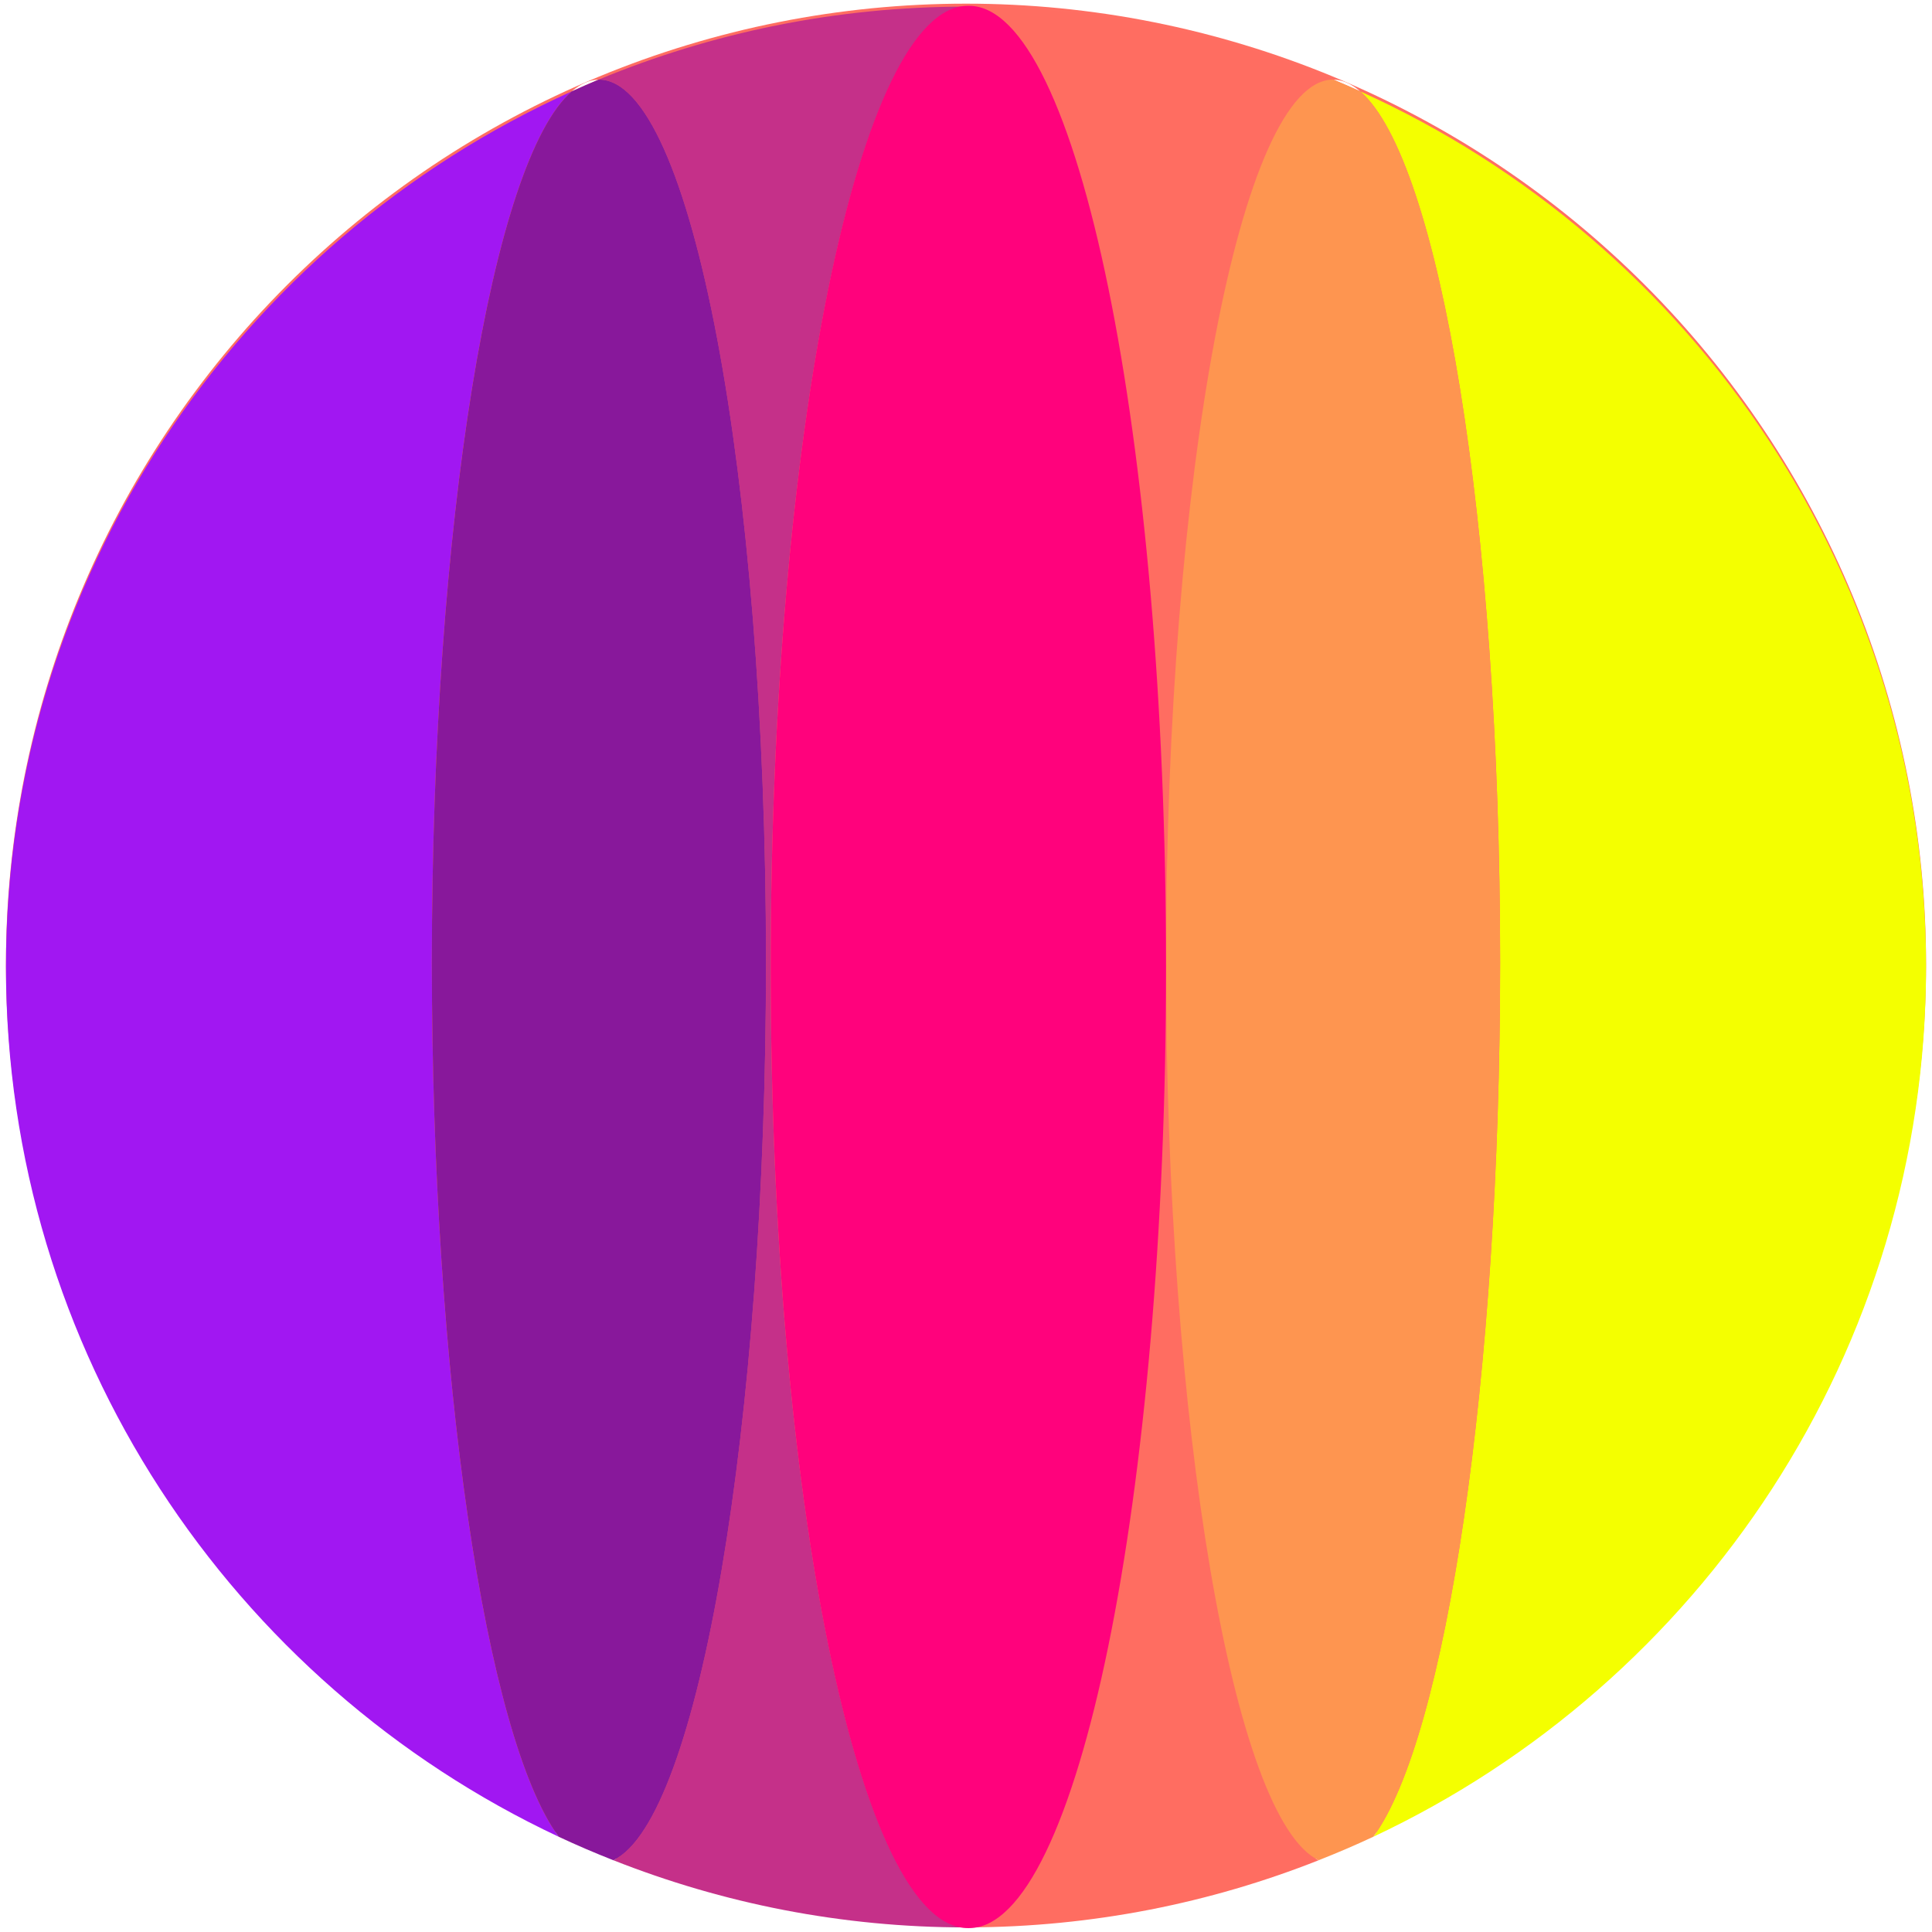
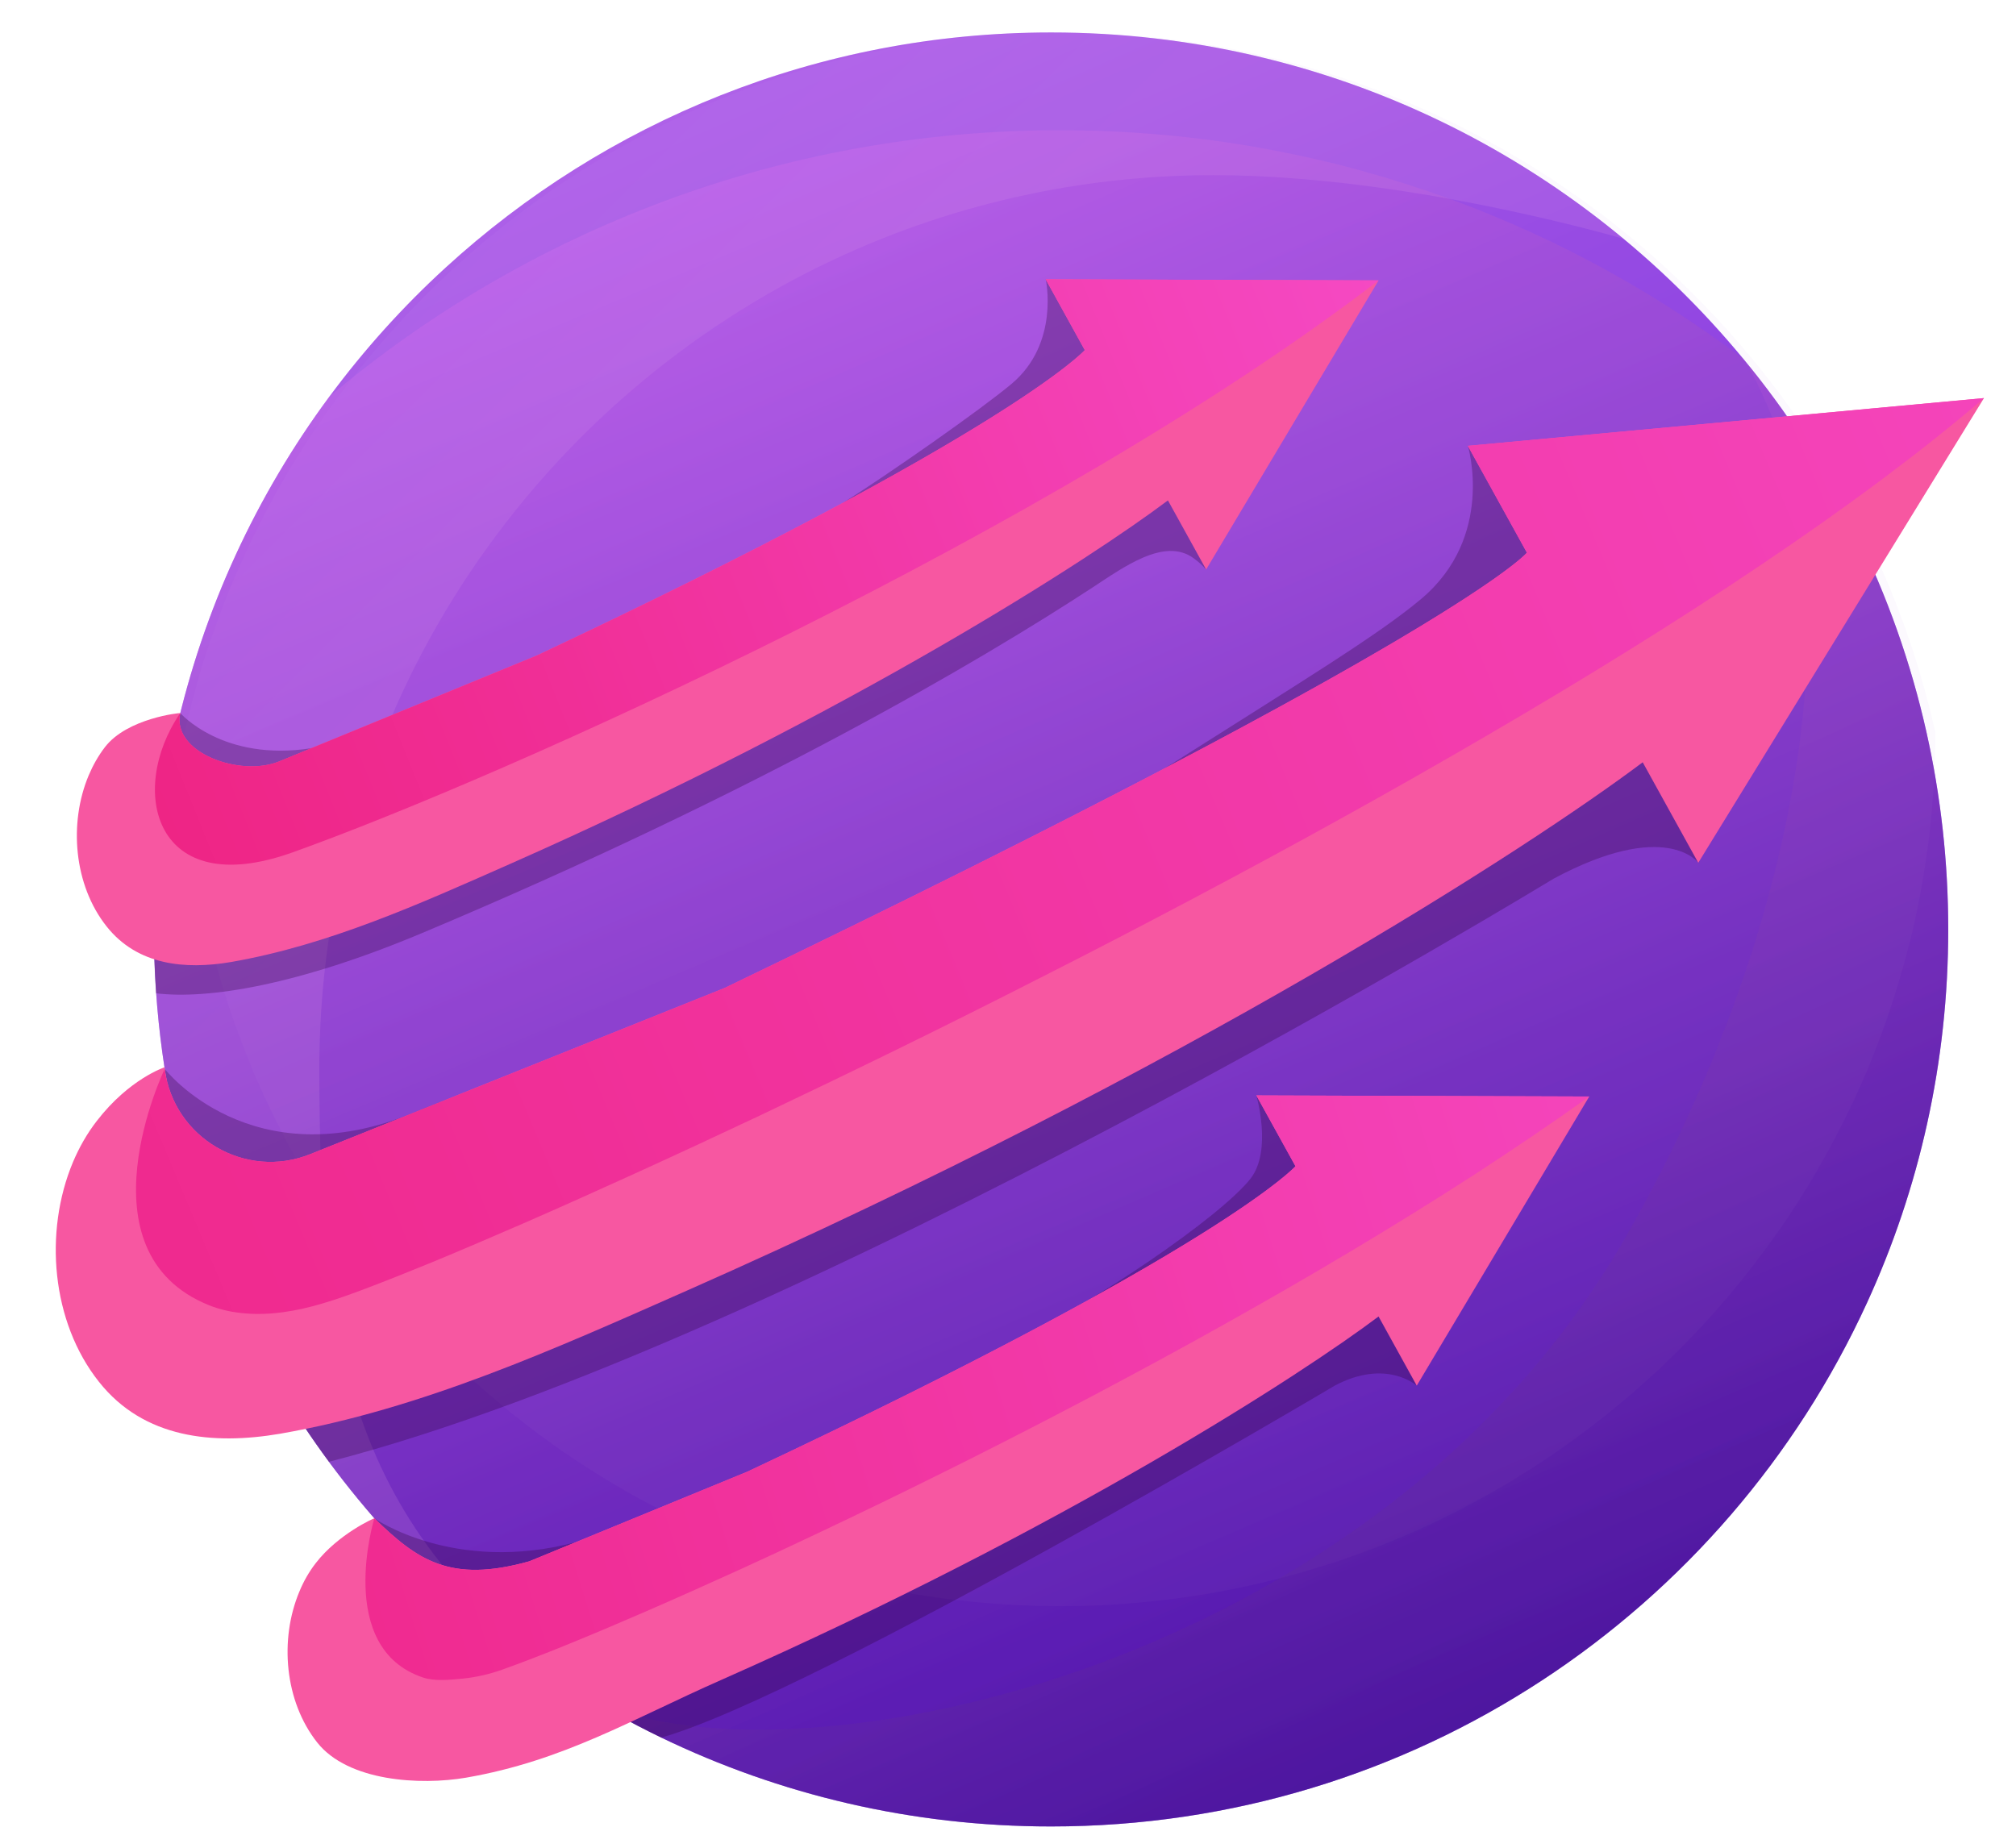
- <svg xmlns="http://www.w3.org/2000/svg" width="375pt" height="375pt" viewBox="0 0 375 375" version="1.2">
-   <g id="surface1">
-     <path style=" stroke:none;fill-rule:nonzero;fill:rgb(100%,43.14%,38.429%);fill-opacity:1;" d="M 373.844 187.121 C 373.844 190.172 373.77 193.223 373.621 196.27 C 373.473 199.316 373.246 202.359 372.949 205.395 C 372.648 208.43 372.277 211.457 371.828 214.477 C 371.379 217.492 370.859 220.496 370.266 223.488 C 369.668 226.48 369 229.457 368.262 232.418 C 367.52 235.375 366.707 238.316 365.82 241.234 C 364.938 244.156 363.98 247.051 362.953 249.922 C 361.926 252.797 360.828 255.641 359.66 258.461 C 358.492 261.277 357.258 264.066 355.953 266.824 C 354.648 269.582 353.277 272.305 351.84 274.996 C 350.402 277.688 348.902 280.34 347.332 282.957 C 345.766 285.574 344.133 288.152 342.441 290.688 C 340.746 293.227 338.992 295.719 337.172 298.168 C 335.355 300.621 333.48 303.023 331.547 305.383 C 329.613 307.738 327.621 310.051 325.574 312.309 C 323.523 314.57 321.422 316.781 319.266 318.938 C 317.109 321.094 314.902 323.195 312.641 325.246 C 310.383 327.293 308.074 329.285 305.715 331.223 C 303.359 333.156 300.953 335.035 298.504 336.852 C 296.055 338.668 293.562 340.426 291.027 342.121 C 288.492 343.812 285.918 345.445 283.301 347.016 C 280.684 348.582 278.031 350.086 275.344 351.523 C 272.652 352.961 269.93 354.332 267.172 355.637 C 264.414 356.941 261.629 358.18 258.812 359.348 C 255.992 360.512 253.148 361.609 250.277 362.641 C 247.406 363.668 244.512 364.625 241.594 365.508 C 238.676 366.395 235.738 367.207 232.777 367.949 C 229.82 368.691 226.844 369.359 223.855 369.953 C 220.863 370.551 217.859 371.07 214.844 371.52 C 211.824 371.965 208.801 372.34 205.766 372.637 C 202.73 372.938 199.691 373.16 196.645 373.312 C 193.598 373.461 190.551 373.535 187.5 373.535 C 184.449 373.535 181.402 373.461 178.355 373.312 C 175.309 373.16 172.27 372.938 169.234 372.637 C 166.199 372.34 163.176 371.965 160.156 371.52 C 157.141 371.07 154.137 370.551 151.145 369.953 C 148.156 369.359 145.18 368.691 142.223 367.949 C 139.262 367.207 136.324 366.395 133.406 365.508 C 130.488 364.625 127.594 363.668 124.723 362.641 C 121.852 361.609 119.008 360.512 116.188 359.348 C 113.371 358.18 110.582 356.941 107.828 355.637 C 105.07 354.332 102.348 352.961 99.656 351.523 C 96.969 350.086 94.316 348.582 91.699 347.016 C 89.082 345.445 86.508 343.812 83.973 342.121 C 81.438 340.426 78.945 338.668 76.496 336.852 C 74.043 335.035 71.641 333.156 69.285 331.223 C 66.926 329.285 64.617 327.293 62.359 325.246 C 60.098 323.195 57.891 321.094 55.734 318.938 C 53.578 316.781 51.477 314.57 49.426 312.309 C 47.379 310.051 45.387 307.738 43.453 305.383 C 41.52 303.023 39.645 300.621 37.824 298.168 C 36.008 295.719 34.254 293.227 32.559 290.688 C 30.867 288.152 29.234 285.574 27.668 282.957 C 26.098 280.34 24.598 277.688 23.16 274.996 C 21.723 272.305 20.352 269.582 19.047 266.824 C 17.742 264.066 16.508 261.277 15.34 258.461 C 14.172 255.641 13.074 252.797 12.047 249.922 C 11.02 247.051 10.062 244.156 9.18 241.234 C 8.293 238.316 7.48 235.375 6.738 232.418 C 6 229.457 5.332 226.48 4.734 223.488 C 4.141 220.496 3.621 217.492 3.172 214.477 C 2.723 211.457 2.352 208.43 2.051 205.395 C 1.754 202.359 1.527 199.316 1.379 196.27 C 1.23 193.223 1.156 190.172 1.156 187.121 C 1.156 184.07 1.23 181.023 1.379 177.977 C 1.527 174.93 1.754 171.887 2.051 168.852 C 2.352 165.816 2.723 162.789 3.172 159.77 C 3.621 156.754 4.141 153.746 4.734 150.754 C 5.332 147.762 6 144.789 6.738 141.828 C 7.48 138.867 8.293 135.93 9.18 133.012 C 10.062 130.09 11.02 127.195 12.047 124.32 C 13.074 121.449 14.172 118.605 15.34 115.785 C 16.508 112.969 17.742 110.18 19.047 107.422 C 20.352 104.664 21.723 101.938 23.16 99.25 C 24.598 96.559 26.098 93.902 27.668 91.289 C 29.234 88.672 30.867 86.094 32.559 83.559 C 34.254 81.02 36.008 78.527 37.828 76.078 C 39.645 73.625 41.52 71.223 43.453 68.863 C 45.387 66.504 47.379 64.195 49.426 61.934 C 51.477 59.676 53.578 57.465 55.734 55.309 C 57.891 53.152 60.098 51.047 62.359 49 C 64.617 46.949 66.926 44.957 69.285 43.023 C 71.641 41.09 74.043 39.211 76.496 37.395 C 78.945 35.578 81.438 33.82 83.973 32.125 C 86.508 30.43 89.082 28.801 91.699 27.23 C 94.316 25.664 96.969 24.16 99.656 22.723 C 102.348 21.281 105.07 19.91 107.828 18.605 C 110.582 17.305 113.371 16.066 116.188 14.898 C 119.008 13.73 121.852 12.633 124.723 11.605 C 127.594 10.578 130.488 9.621 133.406 8.738 C 136.324 7.852 139.262 7.039 142.223 6.297 C 145.18 5.555 148.156 4.887 151.145 4.293 C 154.137 3.695 157.141 3.176 160.156 2.727 C 163.176 2.281 166.199 1.906 169.234 1.605 C 172.27 1.309 175.309 1.082 178.355 0.934 C 181.402 0.785 184.449 0.711 187.5 0.711 C 190.551 0.711 193.598 0.785 196.645 0.934 C 199.691 1.082 202.73 1.309 205.766 1.605 C 208.801 1.906 211.824 2.281 214.844 2.727 C 217.859 3.176 220.863 3.695 223.855 4.293 C 226.844 4.887 229.82 5.555 232.777 6.297 C 235.738 7.039 238.676 7.852 241.594 8.738 C 244.512 9.621 247.406 10.578 250.277 11.605 C 253.148 12.633 255.992 13.73 258.812 14.898 C 261.629 16.066 264.414 17.305 267.172 18.605 C 269.93 19.91 272.652 21.281 275.344 22.723 C 278.031 24.16 280.684 25.664 283.301 27.23 C 285.918 28.801 288.492 30.43 291.027 32.125 C 293.562 33.82 296.055 35.578 298.504 37.395 C 300.953 39.211 303.359 41.09 305.715 43.023 C 308.074 44.957 310.383 46.949 312.641 49 C 314.902 51.047 317.109 53.152 319.266 55.309 C 321.422 57.465 323.523 59.676 325.574 61.934 C 327.621 64.195 329.613 66.504 331.547 68.863 C 333.48 71.223 335.355 73.625 337.172 76.078 C 338.992 78.527 340.746 81.02 342.441 83.559 C 344.133 86.094 345.766 88.672 347.332 91.289 C 348.902 93.902 350.402 96.559 351.84 99.25 C 353.277 101.938 354.648 104.664 355.953 107.422 C 357.258 110.18 358.492 112.969 359.66 115.785 C 360.828 118.605 361.926 121.449 362.953 124.32 C 363.98 127.195 364.938 130.09 365.82 133.012 C 366.707 135.93 367.52 138.867 368.262 141.828 C 369 144.789 369.668 147.762 370.266 150.754 C 370.859 153.746 371.379 156.754 371.828 159.77 C 372.277 162.789 372.648 165.816 372.949 168.852 C 373.246 171.887 373.473 174.93 373.621 177.977 C 373.77 181.023 373.844 184.07 373.844 187.121 Z M 373.844 187.121 " />
-     <path style=" stroke:none;fill-rule:nonzero;fill:rgb(77.249%,18.819%,53.729%);fill-opacity:1;" d="M 149.594 187.699 C 149.594 84.875 166.73 1.5 187.879 1.297 C 187.75 1.297 187.625 1.285 187.5 1.285 C 162.227 1.285 138.145 6.344 116.168 15.461 C 116.195 15.461 116.223 15.449 116.25 15.449 C 134.156 15.449 148.676 92.16 148.676 186.785 C 148.676 276.434 135.641 353.242 119.043 361.066 C 140.242 369.449 163.32 374.109 187.5 374.109 C 187.625 374.109 187.75 374.098 187.879 374.098 C 166.73 373.898 149.594 290.523 149.594 187.699 Z M 149.594 187.699 " />
-     <path style=" stroke:none;fill-rule:nonzero;fill:rgb(100%,42.749%,38.039%);fill-opacity:1;" d="M 226.324 186.785 C 226.324 92.16 240.844 15.449 258.75 15.449 C 258.777 15.449 258.801 15.461 258.832 15.461 C 237.031 6.414 213.141 1.379 188.078 1.301 C 209.207 1.613 226.324 84.941 226.324 187.699 C 226.324 290.465 209.207 373.789 188.078 374.102 C 212.047 374.027 234.93 369.391 255.961 361.07 C 239.359 353.242 226.324 276.438 226.324 186.785 Z M 226.324 186.785 " />
-     <path style=" stroke:none;fill-rule:nonzero;fill:rgb(63.139%,9.019%,94.899%);fill-opacity:1;" d="M 110.98 17.734 C 46.242 46.949 1.156 112.035 1.156 187.699 C 1.156 262.367 45.062 326.754 108.438 356.512 C 94.305 337.234 83.824 267.172 83.824 186.785 C 83.824 101.645 95.578 31.043 110.98 17.734 Z M 110.98 17.734 " />
-     <path style=" stroke:none;fill-rule:nonzero;fill:rgb(95.689%,100%,0%);fill-opacity:1;" d="M 373.844 187.699 C 373.844 112.035 328.762 46.953 264.02 17.734 C 279.422 31.043 291.176 101.641 291.176 186.785 C 291.176 267.172 280.695 337.234 266.566 356.512 C 329.945 326.754 373.844 262.367 373.844 187.699 Z M 373.844 187.699 " />
-     <path style=" stroke:none;fill-rule:nonzero;fill:rgb(100%,100%,100%);fill-opacity:1;" d="M 110.98 17.734 C 112.699 16.961 114.422 16.184 116.172 15.461 C 114.402 15.484 112.672 16.277 110.98 17.734 Z M 110.98 17.734 " />
-     <path style=" stroke:none;fill-rule:nonzero;fill:rgb(53.329%,9.409%,60.779%);fill-opacity:1;" d="M 148.68 186.785 C 148.68 92.16 134.16 15.449 116.254 15.449 C 116.223 15.449 116.195 15.461 116.172 15.461 C 114.422 16.184 112.703 16.961 110.98 17.738 C 95.578 31.043 83.824 101.645 83.824 186.789 C 83.824 267.176 94.305 337.238 108.438 356.512 C 111.914 358.145 115.457 359.656 119.043 361.07 C 135.645 353.242 148.68 276.438 148.68 186.785 Z M 148.68 186.785 " />
-     <path style=" stroke:none;fill-rule:nonzero;fill:rgb(100%,100%,100%);fill-opacity:1;" d="M 258.832 15.461 C 260.582 16.184 262.297 16.961 264.016 17.734 C 262.332 16.277 260.602 15.484 258.832 15.461 Z M 258.832 15.461 " />
-     <path style=" stroke:none;fill-rule:nonzero;fill:rgb(99.609%,58.429%,31.369%);fill-opacity:1;" d="M 264.02 17.734 C 262.301 16.961 260.582 16.184 258.832 15.461 C 258.801 15.461 258.781 15.449 258.754 15.449 C 240.844 15.449 226.324 92.16 226.324 186.785 C 226.324 276.434 239.359 353.242 255.961 361.066 C 259.551 359.652 263.09 358.141 266.566 356.508 C 280.695 337.234 291.176 267.172 291.176 186.785 C 291.176 101.645 279.422 31.043 264.02 17.734 Z M 264.02 17.734 " />
-     <path style=" stroke:none;fill-rule:nonzero;fill:rgb(100%,100%,100%);fill-opacity:1;" d="M 187.957 374.109 C 187.996 374.109 188.039 374.098 188.078 374.098 C 188.012 374.098 187.945 374.098 187.879 374.098 C 187.906 374.098 187.93 374.109 187.957 374.109 Z M 187.957 374.109 " />
-     <path style=" stroke:none;fill-rule:nonzero;fill:rgb(100%,100%,100%);fill-opacity:1;" d="M 187.957 1.285 C 187.93 1.285 187.906 1.293 187.879 1.293 C 187.945 1.297 188.012 1.301 188.078 1.301 C 188.039 1.301 187.996 1.285 187.957 1.285 Z M 187.957 1.285 " />
-     <path style=" stroke:none;fill-rule:nonzero;fill:rgb(100%,0.78%,48.63%);fill-opacity:1;" d="M 226.324 187.695 C 226.324 84.938 209.207 1.129 188.078 1.129 C 188.012 1.129 187.945 1.129 187.879 1.129 C 166.73 1.129 149.594 84.863 149.594 187.688 C 149.594 290.516 166.73 374.246 187.879 374.246 C 187.945 374.246 188.012 374.246 188.078 374.246 C 209.207 374.246 226.324 290.457 226.324 187.695 Z M 226.324 187.695 " />
-   </g>
+ <svg xmlns="http://www.w3.org/2000/svg" width="36" height="33" viewBox="0 0 36 33" fill="none">
+   <path d="M34.79 16.6C34.79 18.979 34.271 21.236 33.34 23.266C30.812 28.786 25.239 32.62 18.77 32.62C16.275 32.62 13.914 32.05 11.809 31.033C11.523 30.895 11.242 30.748 10.966 30.594C8.965 29.477 7.229 27.942 5.874 26.107C5.56 25.682 5.266 25.24 4.995 24.784C3.569 22.389 2.749 19.591 2.749 16.6C2.749 15.391 2.884 14.213 3.138 13.081C3.633 10.874 4.582 8.84 5.883 7.082C6.5 6.249 7.194 5.477 7.957 4.78C10.807 2.172 14.603 0.58 18.77 0.58C23.747 0.58 28.193 2.849 31.131 6.409C32.703 8.313 33.843 10.587 34.402 13.08C34.656 14.213 34.79 15.391 34.79 16.6Z" fill="url(#paint0_linear_614_14654)" />
+   <path opacity="0.07" d="M34.56 13.08C34.547 21.702 27.553 28.685 18.928 28.685C10.304 28.685 3.311 21.702 3.296 13.081C3.791 10.874 4.74 8.84 6.041 7.082C6.658 6.249 7.353 5.477 8.115 4.78C10.966 2.172 14.762 0.58 18.928 0.58C23.905 0.58 28.352 2.849 31.29 6.409C32.862 8.313 34.001 10.587 34.56 13.08Z" fill="#CBA5F1" />
+   <path opacity="0.33" d="M34.79 16.6C34.79 18.979 34.271 21.236 33.34 23.266C30.812 28.786 25.239 32.62 18.77 32.62C16.275 32.62 13.914 32.05 11.809 31.033C11.523 30.895 11.242 30.748 10.966 30.594C8.965 29.477 7.229 27.942 5.874 26.107C5.56 25.682 5.266 25.24 4.995 24.784C3.569 22.389 2.749 19.591 2.749 16.6C2.749 13.036 3.915 9.744 5.883 7.082C9.408 4.114 13.96 2.326 18.928 2.326C23.51 2.326 27.737 3.846 31.131 6.409C33.417 9.179 34.79 12.729 34.79 16.6Z" fill="url(#paint1_linear_614_14654)" />
+   <path opacity="0.18" d="M34.79 16.6C34.79 18.979 34.271 21.238 33.34 23.266C30.812 28.786 25.239 32.62 18.769 32.62C16.275 32.62 13.914 32.05 11.809 31.033C11.523 30.896 11.242 30.748 10.966 30.594C10.929 30.574 10.892 30.552 10.855 30.531C10.847 30.526 10.839 30.523 10.83 30.517C10.807 30.505 10.784 30.491 10.762 30.477C10.737 30.465 10.712 30.449 10.687 30.434C10.625 30.398 10.562 30.361 10.5 30.323C13.808 32.039 24.443 30.024 28.992 22.159C31.991 16.975 33.434 10.355 31.167 6.454C31.224 6.55 31.291 6.632 31.367 6.701C33.511 9.427 34.79 12.864 34.79 16.6Z" fill="url(#paint2_linear_614_14654)" />
+   <path opacity="0.17" d="M5.702 19.099C5.702 24.552 6.437 27.506 10.607 30.387C8.758 29.291 7.147 27.832 5.874 26.108C5.561 25.681 5.267 25.24 4.996 24.784C3.569 22.39 2.749 19.591 2.749 16.601C2.749 15.391 2.884 14.214 3.138 13.081C3.633 10.874 4.582 8.841 5.883 7.082C6.5 6.249 7.194 5.478 7.957 4.78C10.807 2.172 14.603 0.58 18.77 0.58C22.655 0.58 26.218 1.963 28.992 4.265C28.992 4.265 25.151 3.128 21.673 3.128C12.852 3.128 5.702 10.278 5.702 19.099Z" fill="url(#paint3_linear_614_14654)" />
+   <path opacity="0.3" d="M6.685 27.117C6.685 27.117 8.108 28.117 10.279 27.544L12.607 27.518L10.81 28.85L6.896 29.342L6.457 28.396L6.685 27.117Z" fill="#2B013A" />
+   <path opacity="0.3" d="M22.435 19.565C22.435 19.565 22.724 20.551 22.329 21.052C21.781 21.748 19.435 23.332 18.212 23.877L18.77 24.083L20.797 23.757L23.35 22.139L23.962 20.861L22.435 19.565Z" fill="#2B013A" />
+   <path opacity="0.3" d="M25.299 24.747C25.288 24.737 24.745 24.263 23.835 24.747C23.835 24.747 14.538 30.262 11.809 31.033C11.523 30.895 11.242 30.748 10.966 30.594L10.81 30.233L15.496 27.651L24.618 23.045L25.299 24.747Z" fill="#2B013A" />
+   <path opacity="0.3" d="M26.212 7.962C26.212 7.962 26.705 9.586 25.372 10.702C24.605 11.344 23.29 12.142 20.797 13.723L23.163 14.02L25.054 13.168L28.089 10.559L26.212 7.962Z" fill="#2B013A" />
+   <path opacity="0.3" d="M30.327 15.409C30.327 15.409 29.752 14.616 27.741 15.694C27.741 15.694 14.165 23.976 5.874 26.107C5.56 25.681 5.267 25.24 4.996 24.784L29.527 12.938L30.327 15.409Z" fill="#2B013A" />
+   <path opacity="0.3" d="M3.219 12.735C3.219 12.735 3.98 13.61 5.559 13.363C8.6 12.887 7.302 13.487 7.302 13.487L6.258 14.472L4.786 14.812C4.786 14.812 4.354 15.104 3.921 14.911C3.489 14.719 3.794 15.584 3.503 14.778C3.209 13.973 3.219 14.026 3.219 14.026L3.003 13.11L3.219 12.735Z" fill="#2B013A" />
+   <path opacity="0.3" d="M18.674 4.988C18.674 4.988 18.928 6.133 18.061 6.858C17.502 7.325 15.88 8.459 15.071 8.97C13.583 9.91 19.45 7.839 19.45 7.839L20.075 6.267L19.343 5.575L18.674 4.988Z" fill="#2B013A" />
+   <path opacity="0.3" d="M21.535 8.342V10.171C21.472 10.092 21.395 10.03 21.316 9.971C20.795 9.586 20.053 10.138 19.501 10.498C17.452 11.836 13.512 14.152 7.542 16.662C5.321 17.595 3.715 17.853 2.787 17.74C2.769 17.487 2.757 17.234 2.752 16.978L7.343 15.184L13.091 12.937L21.535 8.342Z" fill="#2B013A" />
+   <path d="M24.618 5.008L24.286 5.261C24.175 5.346 24.065 5.431 23.952 5.512C23.727 5.676 23.504 5.843 23.275 6.002L22.933 6.242C22.819 6.322 22.703 6.399 22.588 6.478C22.473 6.556 22.358 6.635 22.242 6.713L21.894 6.943C20.961 7.552 20.01 8.134 19.047 8.695C17.121 9.816 15.146 10.851 13.143 11.829L12.768 12.012L12.391 12.192C12.14 12.313 11.887 12.431 11.636 12.549C11.383 12.668 11.13 12.783 10.878 12.901L10.497 13.074C10.371 13.132 10.244 13.189 10.117 13.246C9.099 13.7 8.076 14.142 7.041 14.557C6.525 14.764 6.005 14.966 5.481 15.156C5.35 15.203 5.22 15.252 5.086 15.295C4.953 15.338 4.818 15.375 4.68 15.404C4.543 15.432 4.404 15.452 4.264 15.46C4.124 15.468 3.982 15.465 3.843 15.442C3.773 15.433 3.704 15.417 3.637 15.396C3.569 15.377 3.503 15.351 3.439 15.321C3.312 15.26 3.195 15.175 3.099 15.073C3.002 14.97 2.927 14.848 2.871 14.719C2.817 14.59 2.784 14.451 2.768 14.312C2.761 14.243 2.757 14.173 2.757 14.103C2.757 14.033 2.762 13.963 2.769 13.894C2.784 13.755 2.813 13.618 2.853 13.484C2.934 13.217 3.06 12.963 3.219 12.736C3.063 12.966 2.941 13.22 2.865 13.487C2.788 13.754 2.755 14.035 2.789 14.31C2.806 14.447 2.841 14.582 2.895 14.709C2.95 14.835 3.025 14.953 3.12 15.052C3.215 15.151 3.329 15.232 3.454 15.289C3.516 15.318 3.58 15.343 3.647 15.362C3.713 15.38 3.78 15.395 3.848 15.404C3.984 15.425 4.123 15.426 4.26 15.417C4.398 15.409 4.535 15.388 4.671 15.36C4.806 15.33 4.939 15.294 5.071 15.25C5.202 15.207 5.333 15.157 5.463 15.11C5.985 14.916 6.502 14.711 7.018 14.5L7.404 14.342L7.789 14.18C7.918 14.127 8.045 14.071 8.174 14.016C8.302 13.962 8.43 13.908 8.557 13.852L8.94 13.686C9.068 13.63 9.195 13.574 9.322 13.518C9.577 13.406 9.831 13.291 10.085 13.177C11.099 12.72 12.107 12.246 13.108 11.758C14.109 11.27 15.102 10.768 16.088 10.249C17.075 9.732 18.05 9.197 19.016 8.643C19.982 8.089 20.936 7.513 21.872 6.91L22.223 6.684C22.34 6.608 22.455 6.531 22.571 6.453C22.687 6.376 22.804 6.3 22.919 6.221L23.262 5.985C23.494 5.829 23.718 5.664 23.945 5.503C24.059 5.424 24.17 5.34 24.282 5.257L24.618 5.008Z" fill="url(#paint4_linear_614_14654)" />
+   <path opacity="0.3" d="M2.942 19.091C2.942 19.091 4.487 21.081 7.403 19.866C11.977 17.958 14.111 19.034 14.111 19.034L9.798 21.361L3.689 23.757L2.85 22.959L2.65 20.981" fill="#2B013A" />
+   <path d="M26.212 7.963L27.267 9.871C27.267 9.871 26.083 11.318 12.94 17.645L5.54 20.613C4.384 21.077 3.1 20.326 2.942 19.091C2.94 19.08 2.939 19.071 2.938 19.062C2.938 19.062 2.308 19.267 1.727 20.022C1.553 20.246 1.413 20.495 1.303 20.755C0.781 22.001 0.917 23.609 1.767 24.679C2.57 25.694 3.811 25.808 4.996 25.607C7.534 25.166 9.914 24.089 12.257 23.054C21.207 19.096 27.331 15.12 29.334 13.614L30.326 15.409L35.428 7.11L26.212 7.963Z" fill="#F757A1" />
+   <path d="M24.618 5.008L21.538 10.171L20.856 8.937C19.478 9.973 15.268 12.705 9.114 15.427C7.504 16.139 5.868 16.879 4.122 17.182C3.308 17.32 2.455 17.242 1.903 16.545C1.318 15.807 1.225 14.702 1.584 13.847C1.66 13.668 1.756 13.496 1.875 13.342C2.275 12.824 3.221 12.729 3.219 12.736C3.059 13.438 4.286 13.886 4.988 13.598L9.584 11.708C18.051 7.728 19.371 6.253 19.371 6.253L18.673 4.989L24.618 5.008Z" fill="#F757A1" />
+   <path d="M24.618 5.008C18.805 9.473 9.003 13.874 5.217 15.226C2.75 16.107 2.281 14.113 3.209 12.751C3.215 12.741 3.219 12.735 3.219 12.735C3.06 13.437 4.287 13.886 4.988 13.597L9.584 11.708C13.683 9.78 16.108 8.441 17.518 7.571C19.021 6.645 19.372 6.253 19.372 6.253L18.673 4.988L24.618 5.008Z" fill="url(#paint5_linear_614_14654)" />
+   <path d="M35.428 7.11C34.836 7.619 34.221 8.103 33.595 8.57C32.9 9.09 32.188 9.589 31.468 10.074C30.692 10.597 29.904 11.104 29.109 11.599C28.273 12.119 27.43 12.625 26.579 13.121C25.706 13.631 24.828 14.13 23.943 14.62C23.054 15.113 22.16 15.596 21.261 16.072C20.376 16.54 19.488 17.002 18.595 17.454C17.736 17.892 16.875 18.323 16.009 18.747C15.197 19.145 14.382 19.537 13.565 19.925C12.82 20.277 12.073 20.624 11.324 20.965C10.668 21.264 10.01 21.559 9.349 21.848C8.802 22.085 8.254 22.321 7.702 22.549C7.286 22.719 6.868 22.887 6.447 23.045C5.994 23.213 5.532 23.372 5.051 23.436C4.617 23.495 4.144 23.476 3.734 23.312C1.369 22.36 2.941 19.091 2.941 19.091C3.099 20.326 4.384 21.076 5.54 20.613L12.938 17.645C22.214 13.181 25.533 11.146 26.684 10.335C27.163 9.996 27.266 9.871 27.266 9.871L26.211 7.962L35.428 7.11Z" fill="url(#paint6_linear_614_14654)" />
+   <path d="M28.379 19.584L25.299 24.747L24.617 23.512C23.24 24.549 19.03 27.282 12.877 30.004C11.266 30.715 10.067 31.446 8.321 31.749C7.507 31.888 6.217 31.818 5.665 31.121C5.081 30.384 4.987 29.279 5.347 28.423C5.421 28.243 5.519 28.071 5.637 27.919C6.037 27.399 6.68 27.112 6.685 27.117C7.451 27.859 8.032 28.281 9.45 27.885L13.345 26.284C21.813 22.303 23.134 20.829 23.134 20.829L22.435 19.564L28.379 19.584Z" fill="#F757A1" />
+   <path d="M28.379 19.584C27.708 20.065 27.022 20.527 26.33 20.977C25.605 21.446 24.871 21.9 24.13 22.342C23.377 22.793 22.615 23.231 21.848 23.66C21.087 24.087 20.32 24.501 19.549 24.91C18.803 25.304 18.052 25.691 17.298 26.07C16.589 26.425 15.877 26.776 15.161 27.118C14.51 27.43 13.858 27.736 13.202 28.036C12.634 28.295 12.062 28.55 11.489 28.799C11.024 29.001 10.556 29.199 10.086 29.39C9.715 29.54 9.341 29.687 8.964 29.821C8.736 29.902 8.499 29.956 8.258 29.98C8.043 30.001 7.765 30.03 7.557 29.961C5.973 29.435 6.685 27.117 6.685 27.117C7.451 27.86 8.032 28.282 9.45 27.886L13.345 26.284C17.809 24.186 20.287 22.784 21.632 21.927C22.838 21.159 23.134 20.829 23.134 20.829L22.435 19.564L28.379 19.584Z" fill="url(#paint7_linear_614_14654)" />
+   <defs>
+     <linearGradient id="paint0_linear_614_14654" x1="7.546" y1="-8.854" x2="34.203" y2="51.602" gradientUnits="userSpaceOnUse">
+       <stop offset="0.156" stop-color="#AB5CE9" />
+       <stop offset="0.726" stop-color="#5106D0" />
+     </linearGradient>
+     <linearGradient id="paint1_linear_614_14654" x1="8.956" y1="-6.812" x2="24.8" y2="30.986" gradientUnits="userSpaceOnUse">
+       <stop offset="0.242" stop-color="#DE6BF0" />
+       <stop offset="1" stop-color="#341A5A" />
+     </linearGradient>
+     <linearGradient id="paint2_linear_614_14654" x1="12.165" y1="-0.047" x2="28.733" y2="34.209" gradientUnits="userSpaceOnUse">
+       <stop offset="0.242" stop-color="#DE6BF0" />
+       <stop offset="1" stop-color="#341A5A" />
+     </linearGradient>
+     <linearGradient id="paint3_linear_614_14654" x1="21.829" y1="19.709" x2="-38.835" y2="-40.955" gradientUnits="userSpaceOnUse">
+       <stop offset="0.156" stop-color="#E09DE9" />
+       <stop offset="0.726" stop-color="#5106D0" />
+     </linearGradient>
+     <linearGradient id="paint4_linear_614_14654" x1="13.805" y1="9.252" x2="-12.566" y2="23.806" gradientUnits="userSpaceOnUse">
+       <stop offset="0.082" stop-color="#31B5ED" />
+       <stop offset="0.745" stop-color="#5045DD" />
+     </linearGradient>
+     <linearGradient id="paint5_linear_614_14654" x1="-2.24" y1="15.841" x2="32.767" y2="1.732" gradientUnits="userSpaceOnUse">
+       <stop stop-color="#ED1E79" />
+       <stop offset="0.308" stop-color="#F02D94" />
+       <stop offset="0.966" stop-color="#F755D7" />
+       <stop offset="1" stop-color="#F757DB" />
+     </linearGradient>
+     <linearGradient id="paint6_linear_614_14654" x1="-16.231" y1="29.148" x2="59.291" y2="-2.464" gradientUnits="userSpaceOnUse">
+       <stop stop-color="#ED1E79" />
+       <stop offset="0.308" stop-color="#F02D94" />
+       <stop offset="0.966" stop-color="#F755D7" />
+       <stop offset="1" stop-color="#F757DB" />
+     </linearGradient>
+     <linearGradient id="paint7_linear_614_14654" x1="-7.677" y1="32.006" x2="44.908" y2="15.559" gradientUnits="userSpaceOnUse">
+       <stop stop-color="#ED1E79" />
+       <stop offset="0.308" stop-color="#F02D94" />
+       <stop offset="0.966" stop-color="#F755D7" />
+       <stop offset="1" stop-color="#F757DB" />
+     </linearGradient>
+   </defs>
</svg>
